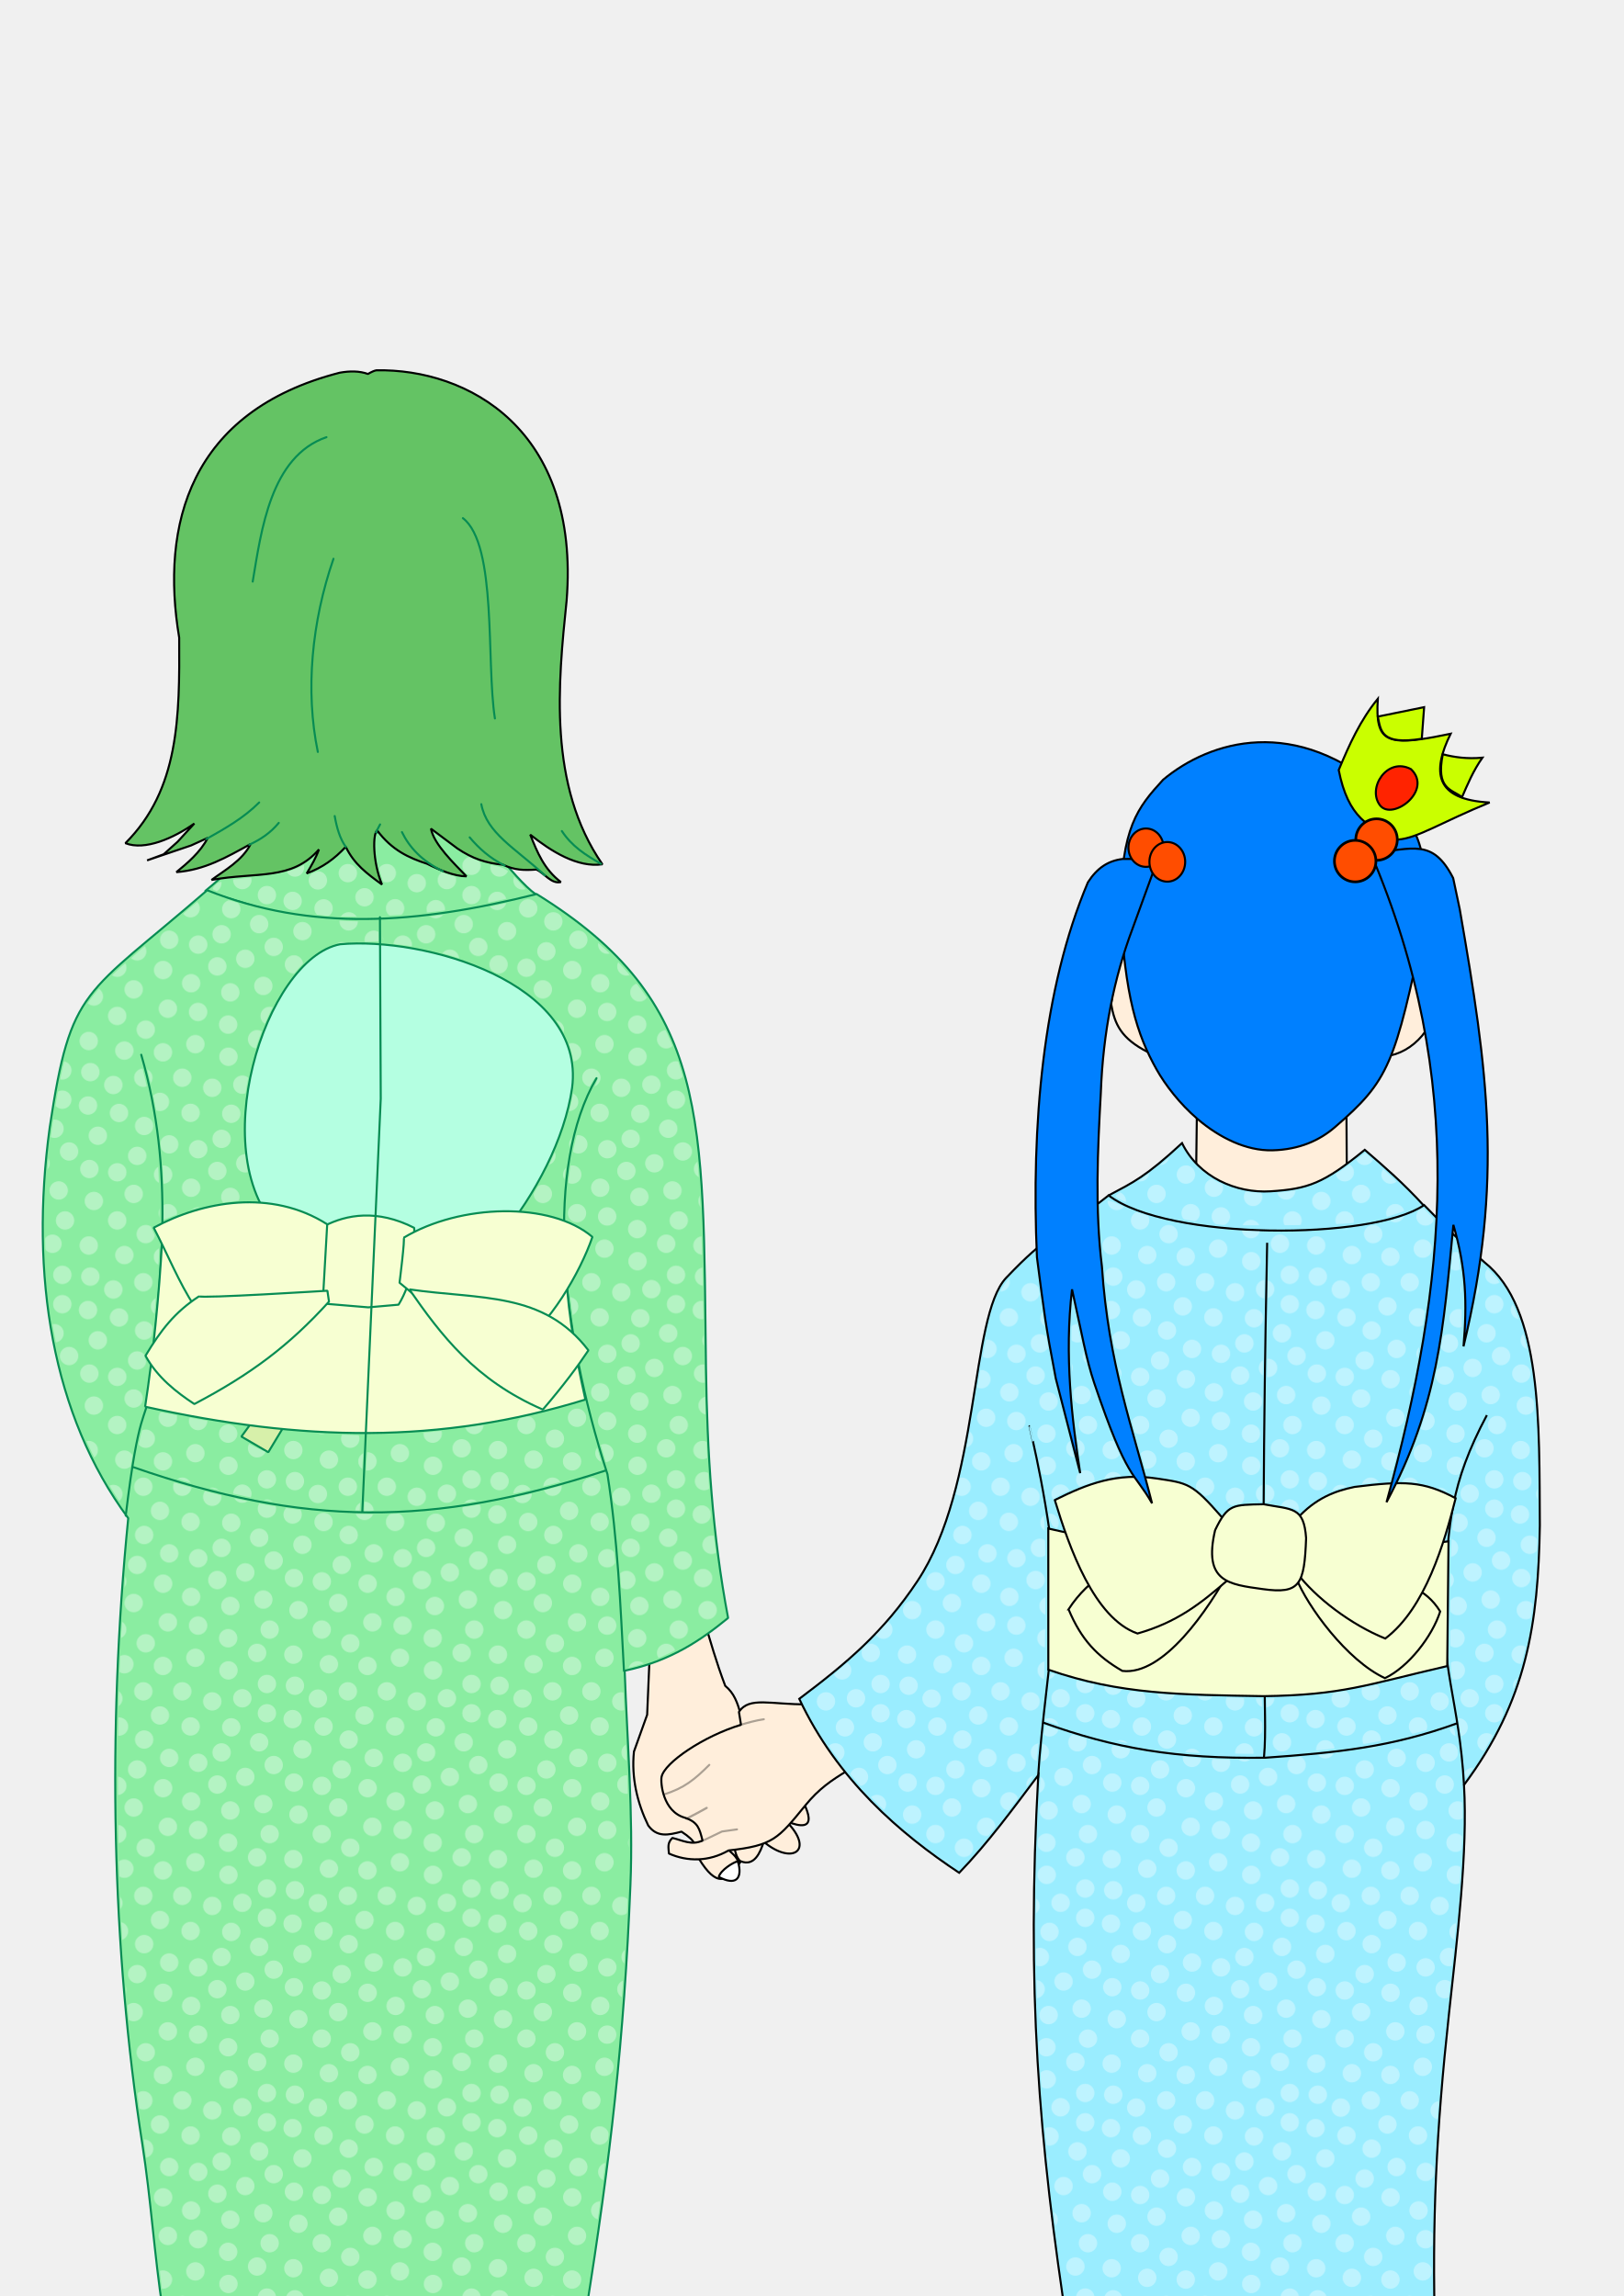
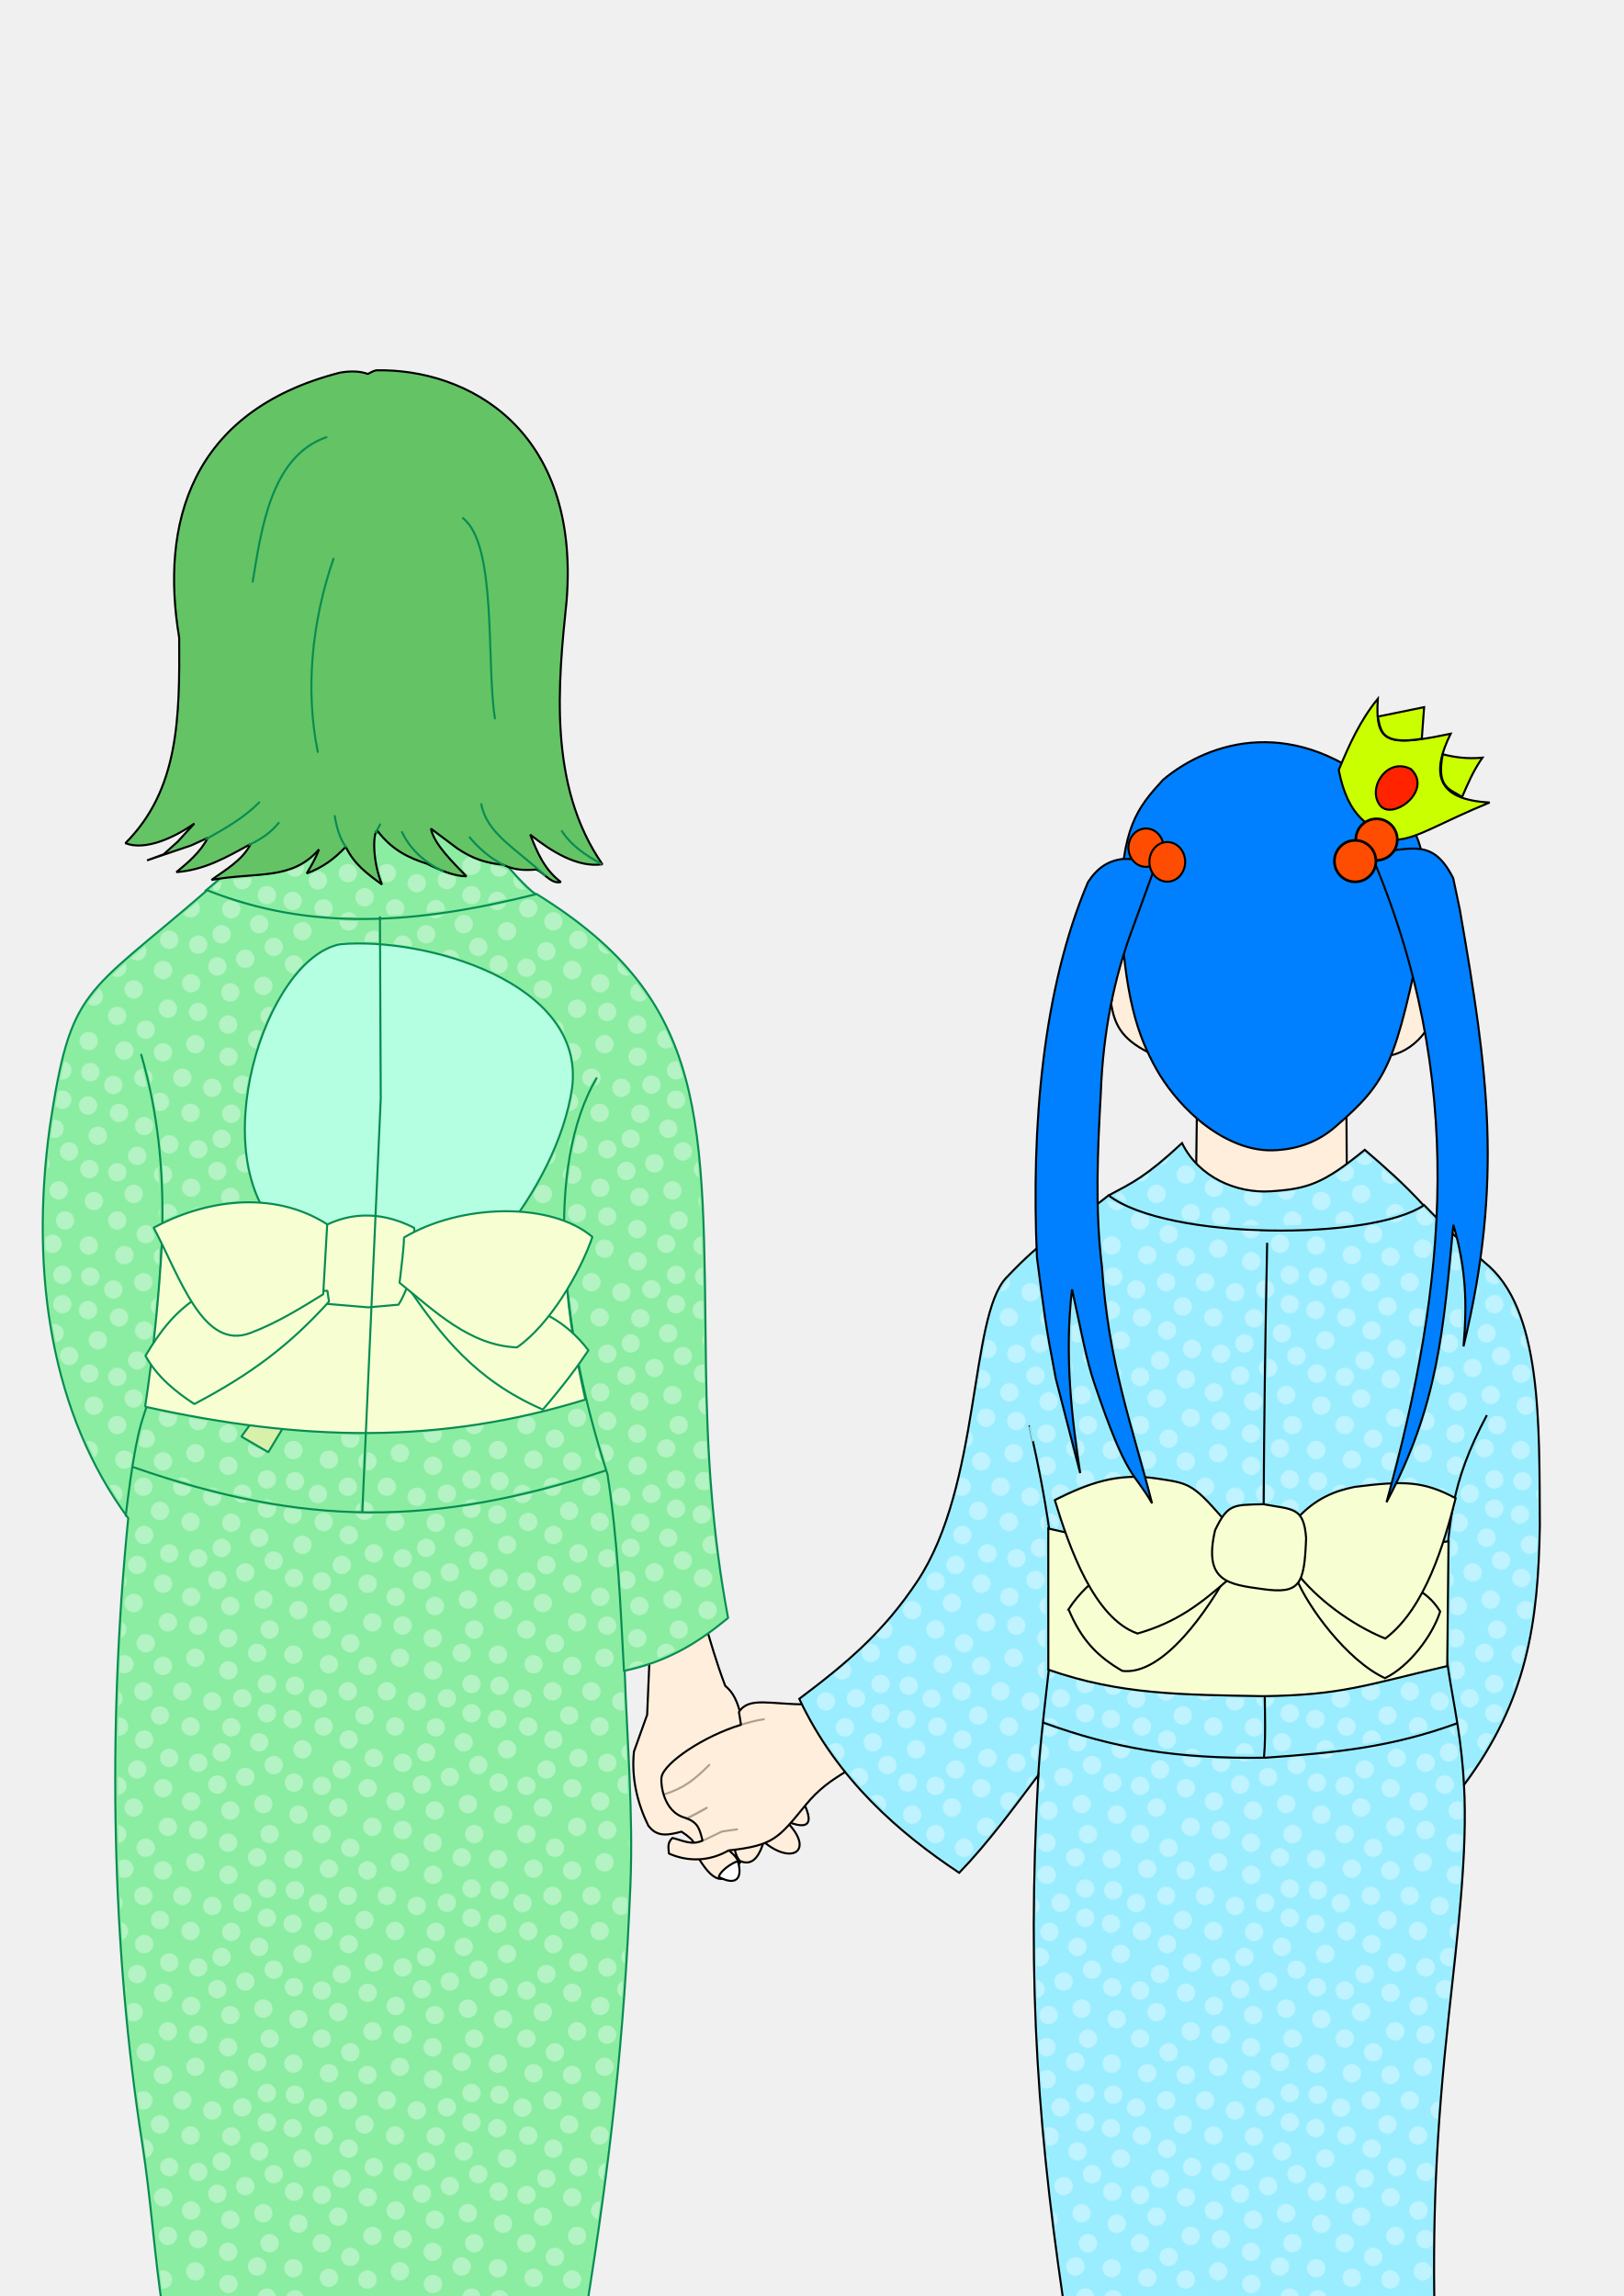
<svg xmlns="http://www.w3.org/2000/svg" xml:space="preserve" width="210mm" height="297mm" viewBox="0 0 210 297">
  <defs>
    <pattern id="a" width="10" height="10" patternTransform="scale(10)" patternUnits="userSpaceOnUse">
      <circle cx="2.567" cy=".81" r=".45" style="fill:#fff;stroke:none" />
      <circle cx="3.048" cy="2.33" r=".45" style="fill:#fff;stroke:none" />
      <circle cx="4.418" cy="2.415" r=".45" style="fill:#fff;stroke:none" />
      <circle cx="1.844" cy="3.029" r=".45" style="fill:#fff;stroke:none" />
      <circle cx="6.08" cy="1.363" r=".45" style="fill:#fff;stroke:none" />
      <circle cx="5.819" cy="4.413" r=".45" style="fill:#fff;stroke:none" />
      <circle cx="4.305" cy="4.048" r=".45" style="fill:#fff;stroke:none" />
      <circle cx="5.541" cy="3.045" r=".45" style="fill:#fff;stroke:none" />
      <circle cx="4.785" cy="5.527" r=".45" style="fill:#fff;stroke:none" />
      <circle cx="2.667" cy="5.184" r=".45" style="fill:#fff;stroke:none" />
      <circle cx="7.965" cy="1.448" r=".45" style="fill:#fff;stroke:none" />
      <circle cx="7.047" cy="5.049" r=".45" style="fill:#fff;stroke:none" />
      <circle cx="4.34" cy=".895" r=".45" style="fill:#fff;stroke:none" />
      <circle cx="7.125" cy=".34" r=".45" style="fill:#fff;stroke:none" />
      <circle cx="7.125" cy="10.34" r=".45" style="fill:#fff;stroke:none" />
      <circle cx="9.55" cy="1.049" r=".45" style="fill:#fff;stroke:none" />
      <circle cx="7.006" cy="2.689" r=".45" style="fill:#fff;stroke:none" />
      <circle cx="8.909" cy="2.689" r=".45" style="fill:#fff;stroke:none" />
      <circle cx="9.315" cy="4.407" r=".45" style="fill:#fff;stroke:none" />
      <circle cx="7.82" cy="3.87" r=".45" style="fill:#fff;stroke:none" />
      <circle cx="8.27" cy="5.948" r=".45" style="fill:#fff;stroke:none" />
      <circle cx="7.973" cy="7.428" r=".45" style="fill:#fff;stroke:none" />
      <circle cx="9.342" cy="8.072" r=".45" style="fill:#fff;stroke:none" />
      <circle cx="8.206" cy="9.315" r=".45" style="fill:#fff;stroke:none" />
      <circle cx="9.682" cy="9.475" r=".45" style="fill:#fff;stroke:none" />
      <circle cx="-.318" cy="9.475" r=".45" style="fill:#fff;stroke:none" />
      <circle cx="9.688" cy="6.186" r=".45" style="fill:#fff;stroke:none" />
      <circle cx="-.312" cy="6.186" r=".45" style="fill:#fff;stroke:none" />
      <circle cx="3.379" cy="6.296" r=".45" style="fill:#fff;stroke:none" />
      <circle cx="2.871" cy="8.204" r=".45" style="fill:#fff;stroke:none" />
      <circle cx="4.59" cy="8.719" r=".45" style="fill:#fff;stroke:none" />
      <circle cx="3.181" cy="9.671" r=".45" style="fill:#fff;stroke:none" />
      <circle cx="3.181" cy="-.329" r=".45" style="fill:#fff;stroke:none" />
      <circle cx="5.734" cy="7.315" r=".45" style="fill:#fff;stroke:none" />
      <circle cx="6.707" cy="6.513" r=".45" style="fill:#fff;stroke:none" />
      <circle cx="5.73" cy="9.67" r=".45" style="fill:#fff;stroke:none" />
      <circle cx="5.73" cy="-.33" r=".45" style="fill:#fff;stroke:none" />
      <circle cx="6.535" cy="8.373" r=".45" style="fill:#fff;stroke:none" />
      <circle cx="4.37" cy="7.154" r=".45" style="fill:#fff;stroke:none" />
      <circle cx=".622" cy="7.25" r=".45" style="fill:#fff;stroke:none" />
      <circle cx=".831" cy="5.679" r=".45" style="fill:#fff;stroke:none" />
      <circle cx="1.257" cy="8.519" r=".45" style="fill:#fff;stroke:none" />
      <circle cx="1.989" cy="6.877" r=".45" style="fill:#fff;stroke:none" />
      <circle cx=".374" cy="3.181" r=".45" style="fill:#fff;stroke:none" />
      <circle cx="10.374" cy="3.181" r=".45" style="fill:#fff;stroke:none" />
      <circle cx="1.166" cy="1.664" r=".45" style="fill:#fff;stroke:none" />
      <circle cx="1.151" cy=".093" r=".45" style="fill:#fff;stroke:none" />
      <circle cx="1.151" cy="10.093" r=".45" style="fill:#fff;stroke:none" />
      <circle cx="1.302" cy="4.451" r=".45" style="fill:#fff;stroke:none" />
      <circle cx="3.047" cy="3.763" r=".45" style="fill:#fff;stroke:none" />
    </pattern>
  </defs>
  <g style="opacity:1">
    <g style="opacity:1;display:inline">
      <path d="m84.052 213.49-.354 8.324-1.708 4.765c-.341 3.376.415 6.603 1.843 9.55 1.148 1.591 2.63 1.243 4.308.805 2 1.314 1.81 1.776 2.294 3.57 2.173 3.487 3.569 3.213 5.353.253 1.773.743 2.56-1.15 2.982-2.517 3.702 3.093 6.679 1.13 2.892-2.667 8.742 3.605-4.794-12.27-5.867-13.863-.446-1.494-.827-2.667-1.998-3.637-1.191-3.16-1.846-5.55-2.822-8.78z" style="opacity:1;fill:#ffeedb;fill-opacity:1;stroke:#000;stroke-width:.265;stroke-linecap:round;stroke-linejoin:bevel;stroke-miterlimit:555;stroke-dasharray:none;stroke-opacity:1" />
      <path d="M92.961 242.783c2.165 1.18 3.146.294 2.474-2.028-.65.168-2.218 1.147-2.474 2.028z" style="opacity:1;fill:#fff;fill-opacity:1;stroke:#000;stroke-width:.265;stroke-linecap:round;stroke-linejoin:bevel;stroke-miterlimit:555;stroke-dasharray:none;stroke-opacity:1" />
      <path d="M95.785 240.813c-.606-.601-.693-1.328-.832-2.043l-1.053.255c.645.618 1.544 1.161 1.626 2.114z" style="opacity:1;fill:#fff;fill-opacity:.298;stroke:#000;stroke-width:.265;stroke-linecap:round;stroke-linejoin:bevel;stroke-miterlimit:555;stroke-dasharray:none;stroke-opacity:1" />
    </g>
    <g>
      <path d="M32.678 109.428c-1.317 1.444-3.014 3.285-6.158 5.844 16.74 5.177 27.227 8.523 43.014.502-1.562-.483-8.862-9.562-8.057-9.463z" style="opacity:1;fill:#8aeda1;fill-opacity:1;stroke:#078c53;stroke-width:.265;stroke-linecap:round;stroke-linejoin:bevel;stroke-miterlimit:555" />
      <path d="M26.794 115.157C10.81 129.006 9.19 127.499 6.43 145.834c-2.613 19.192.338 37.26 10.154 50.555-2.755 27.589-2.105 55.8 1.818 80.925 1.116 7.147 1.559 14.38 2.649 21.53l54.726.268c3.158-19.688 4.944-35.392 5.758-55.268.38-9.26-.419-18.464-.742-27.725 5.99-1.27 9.907-3.993 13.375-6.826-2.034-10.721-2.717-21.548-2.86-32.422-.425-32.132.655-47.288-21.905-61.22-15.465 3.892-29.148 4.876-42.608-.494z" style="opacity:1;fill:#8aeda1;fill-opacity:1;stroke:#078c53;stroke-width:.265;stroke-linecap:round;stroke-linejoin:bevel;stroke-miterlimit:555" />
      <path d="M18.268 136.438c4.393 15.223 2.57 28.7.958 43.945-.369 3.49-1.257 1.446-2.965 15.676" style="opacity:1;fill:none;fill-opacity:1;stroke:#078c53;stroke-width:.265;stroke-linecap:round;stroke-linejoin:bevel;stroke-miterlimit:555" />
      <path d="M77.147 139.472c-6.65 11.367-4.819 31.953 1.419 51.228 1.326 8.433 1.68 16.935 2.134 25.445" style="opacity:1;fill:none;fill-opacity:1;stroke:#078c53;stroke-width:.265;stroke-linecap:round;stroke-linejoin:bevel;stroke-miterlimit:555" />
      <g style="opacity:1">
        <path d="M43.997 122.144c-9.743 1.864-17.845 27.617-7.534 37.313l28.153.703c4.648-5.628 8.43-12.856 9.376-19.446 1.753-13.69-19.162-19.547-29.995-18.57z" style="opacity:1;fill:#b4ffe1;fill-opacity:1;stroke:#078c53;stroke-width:.265;stroke-linecap:round;stroke-linejoin:bevel;stroke-miterlimit:555" />
        <path d="m32.845 183.607-1.623 2.221 3.478 2.026 2.496-4.137z" style="opacity:1;fill:#d7f0aa;fill-opacity:1;stroke:#078c53;stroke-width:.265;stroke-linecap:round;stroke-linejoin:bevel;stroke-miterlimit:555" />
      </g>
      <path d="M18.768 181.964c20.316 4.492 38.132 4.893 56.94-.924-1.54-6.984-2.439-12.338-2.662-19.407l-52.077-1.24c-.37 7.163-1.208 15.118-2.2 21.57z" style="opacity:1;fill:#f7ffd2;fill-opacity:1;stroke:#078c53;stroke-width:.265;stroke-linecap:round;stroke-linejoin:bevel;stroke-miterlimit:555" />
      <g style="opacity:1">
        <path d="M41.947 158.585c-.526 3.265-1.163 6.984.285 10.074l5.401.453 3.914-.345c1.838-3.014 2.165-6.483 2.023-9.94-4.805-2.445-8.754-1.711-11.623-.242z" style="opacity:1;fill:#f7ffd2;fill-opacity:1;stroke:#078c53;stroke-width:.265;stroke-linecap:round;stroke-linejoin:bevel;stroke-miterlimit:555" />
+         <path d="M25.758 167.675c-3.138 2.037-4.964 4.393-6.94 7.7 1.538 2.814 4.027 4.737 6.318 6.243 7.334-3.858 12.267-7.57 17.414-13.244l-.207-1.413s-16.545 1.037-16.585.714z" style="opacity:1;fill:#f7ffd2;fill-opacity:1;stroke:#078c53;stroke-width:.265;stroke-linecap:round;stroke-linejoin:bevel;stroke-miterlimit:555" />
        <path d="M42.318 158.37c-7.22-4.612-16.105-2.998-22.44.438 3.47 6.564 6.406 15.89 12.458 13.635 3.528-1.314 6.72-3.332 9.466-5.022z" style="opacity:1;fill:#f7ffd2;fill-opacity:1;stroke:#078c53;stroke-width:.265;stroke-linecap:round;stroke-linejoin:bevel;stroke-miterlimit:555" />
-         <path d="M25.758 167.675c-3.138 2.037-4.964 4.393-6.94 7.7 1.538 2.814 4.027 4.737 6.318 6.243 7.334-3.858 12.267-7.57 17.414-13.244l-.207-1.413s-16.545 1.037-16.585.714z" style="opacity:1;fill:#f7ffd2;fill-opacity:1;stroke:#078c53;stroke-width:.265;stroke-linecap:round;stroke-linejoin:bevel;stroke-miterlimit:555" />
+         <path d="M52.94 166.788c4.105 5.904 8.48 11.734 17.27 15.548 2.652-3.095 4.546-5.64 5.892-7.664-5.829-7.634-13.934-6.544-23.163-7.884z" style="opacity:1;fill:#f7ffd2;fill-opacity:1;stroke:#078c53;stroke-width:.265;stroke-linecap:round;stroke-linejoin:bevel;stroke-miterlimit:555" />
        <path d="M52.207 160.108c7.332-4.406 19.014-4.699 24.413-.104-1.63 4.718-5.564 11.382-9.754 14.287-6.109-.228-10.685-4.724-15.193-8.362 0 0 .732-5.751.534-5.821z" style="opacity:1;fill:#f7ffd2;fill-opacity:1;stroke:#078c53;stroke-width:.265;stroke-linecap:round;stroke-linejoin:bevel;stroke-miterlimit:555" />
-         <path d="M52.94 166.788c4.105 5.904 8.48 11.734 17.27 15.548 2.652-3.095 4.546-5.64 5.892-7.664-5.829-7.634-13.934-6.544-23.163-7.884z" style="opacity:1;fill:#f7ffd2;fill-opacity:1;stroke:#078c53;stroke-width:.265;stroke-linecap:round;stroke-linejoin:bevel;stroke-miterlimit:555" />
      </g>
      <path d="m49.14 118.645.103 23.48-2.382 53.399" style="opacity:1;fill:none;fill-opacity:1;stroke:#078c53;stroke-width:.265;stroke-linecap:round;stroke-linejoin:bevel;stroke-miterlimit:555;stroke-dasharray:none" />
      <path d="M78.338 190.218c-22.38 7.344-39.07 7.244-61.074-.427" style="opacity:1;fill:none;fill-opacity:1;stroke:#078c53;stroke-width:.263;stroke-linecap:round;stroke-linejoin:bevel;stroke-miterlimit:555;stroke-dasharray:none" />
+       <g style="opacity:1">
+         <path d="m128.888 1128.75-48.612-.269-.641-5.24c-.353-2.883-2-17.166-3.659-31.741-1.66-14.575-4.555-37.3-6.434-50.5-8.76-61.516-11.838-105.784-11.858-170.5-.012-43.053.912-67.657 3.927-104.5.855-10.45 1.57-20.575 1.587-22.5.017-1.925.493-8.362 1.056-14.303.804-8.469 1.322-10.69 2.399-10.277.755.29 7.105 2.319 14.11 4.509 70.579 22.062 126.483 22.457 199.094 1.405 8.447-2.449 15.51-4.3 15.696-4.114 1.432 1.431 4.96 36.132 6.993 68.78 4.223 67.814 5.537 107.992 4.413 134.847-2.624 62.631-8.231 119.047-18.578 186.903l-2.782 18.25-54.05-.24c-29.727-.132-75.924-.362-102.66-.51z" style="opacity:.358;fill:url(#a);fill-opacity:1;stroke:none;stroke-width:3.78;stroke-linecap:round" transform="scale(.26458)" />
+         <path d="M305.995 814.75c-.003-.412-.668-11.55-1.48-24.75-2.657-43.242-5.22-65.257-9.006-77.353-3.137-10.025-8.068-28.775-9.982-37.953-1.52-7.288-1.517-7.315.951-10.947 2.731-4.02 2.906-3.464-3.249-10.354-1.842-2.062-2.59-4.673-3.581-12.5L278.396 631l4.713-9.09c2.593-4.998 5.294-11.022 6.002-13.385 1.257-4.198 1.22-4.349-1.587-6.587-1.58-1.26-4.659-3.097-6.84-4.08l-3.967-1.79.596-11.034c1.03-19.084 5.833-38.957 12.709-52.577 2.138-4.236 2.612-5.957 1.64-5.957-1.532 0-6.454 10.213-9.572 19.863-3.872 11.985-7.09 31.713-7.09 43.468 0 5.205-.202 5.802-1.75 5.177-.963-.389-5.194-1.4-9.404-2.246l-7.654-1.54 3.89-6.357c10.198-16.66 17.997-36.527 20.156-51.345 4.072-27.936-14.5-50.463-52.738-63.969-10.38-3.666-22.385-6.589-31-7.547-9.813-1.092-9.64-.965-9.3-6.837l.3-5.167 10-.71c14.1-1.002 29.39-3.34 48.31-7.389l16.31-3.49 3.69 2.22c9.582 5.767 26.63 19.584 35.268 28.582 19.198 20.002 30.042 41.309 35.774 70.287 4.778 24.156 5.903 41.6 7.127 110.5 1.173 66.006 2.237 82.912 7.565 120.166 1.35 9.442 2.718 17.853 3.04 18.692.41 1.068-1.776 3.276-7.286 7.361-9.694 7.188-21.377 13.348-31.717 16.723-8.424 2.75-9.578 2.968-9.586 1.808z" style="opacity:.358;fill:url(#a);fill-opacity:1;stroke:none;stroke-width:3.78;stroke-linecap:round" transform="scale(.26458)" />
+         <path d="M178.54 726.405c.296-6.823.782-15.217 1.079-18.655l.54-6.25h6.22c21.597 0 55.77-4.745 81.621-11.333 9.625-2.453 17.612-4.357 17.75-4.23.137.126 2.048 6.789 4.246 14.805 2.198 8.017 4.235 15.195 4.525 15.953.62 1.616-8.682 4.83-29.521 10.199-26.292 6.775-48.004 10.145-72.537 11.26L178 738.81zM157.5 737.388c-23.738-2.22-50.942-7.944-76.066-16.004l-15.632-5.014.66-3.685c1.33-7.43 4.622-20.724 5.466-22.08.73-1.17 3.001-.973 14.22 1.238 12.106 2.386 31.193 5.643 33.125 5.653.425.002.027 1.143-.885 2.535-.913 1.392-1.485 2.696-1.273 2.898 2.052 1.951 13.315 7.62 14.35 7.223.739-.284 2.624-2.823 4.189-5.643 2.529-4.556 3.144-5.07 5.52-4.608 1.47.285 10.355.83 19.744 1.211l17.072.693-.53 10.098c-.291 5.553-.78 13.81-1.085 18.347l-.555 8.25-4.66-.135c-2.563-.074-8.71-.514-13.66-.977ZM161.5 447.875c-9.628-.768-26.313-3.424-34.122-5.432-11.236-2.888-23.378-6.976-23.378-7.87 0-.42.82-1.506 1.823-2.413 1.321-1.195 5.822-2.052 16.327-3.108 14.916-1.5 22.3-3.336 27.1-6.738 3-2.128 3.527-1.425 1.218 1.627-4.79 6.333 4.444 3.652 13.51-3.922l4.337-3.624 4.455 5.093c5.091 5.819 13.077 12.225 14.299 11.47.453-.28.137-2.41-.702-4.734-.84-2.323-1.787-7.812-2.105-12.198l-.579-7.975 4.909 4.364c4.623 4.111 8.38 6.143 22.982 12.425 6.874 2.959 16.1 5.32 17.054 4.365.35-.35-1.702-3.194-4.56-6.32-6.61-7.233-10.482-12.305-9.864-12.922.265-.266 2.468 1.033 4.895 2.887 6.523 4.98 14.302 8.63 21.695 10.176 6.023 1.26 7.021 1.861 12.303 7.412 3.161 3.322 5.445 6.224 5.075 6.45-1.084.661-28.038 6.342-35.672 7.518-18.862 2.907-47.58 4.54-61 3.469z" style="opacity:.358;fill:url(#a);fill-opacity:1;stroke:none;stroke-width:3.78;stroke-linecap:round" transform="scale(.26458)" />
+         <path d="M55.335 729.266c-30.83-49.434-40.672-116.83-27.874-190.881 5.696-32.962 10.97-45.33 25.532-59.89 3.579-3.578 15.282-13.882 26.007-22.897 10.725-9.015 20.18-16.973 21.012-17.684 1.256-1.074 3.287-.704 12 2.188 18.72 6.214 44.948 10.358 65.738 10.388l7.25.01v9.784l-11.25.361c-10.233.329-11.69.62-16.125 3.223-7.428 4.362-12.137 9.093-18.466 18.556-9.555 14.285-16.447 33.259-19.242 52.971-2.211 15.602-.132 38.44 4.476 49.151.56 1.303-1.033 1.736-10.114 2.747-10.831 1.207-19.29 3.245-29.029 6.994l-5.25 2.02v-12.16c0-12.73-1.833-31.238-4.52-45.647-2.231-11.962-5.536-24-6.59-24-1.167 0-1.308-.894 2.069 13.173 4.378 18.245 6.093 31.257 6.748 51.212.582 17.709.565 17.9-1.665 19.583l-2.252 1.7 2.196 4.305c2.15 4.213 2.171 4.642 1.025 19.916-1.852 24.655-2.764 31.026-4.978 34.78-1.807 3.061-1.878 3.734-.65 6.135 1.188 2.322 1.135 4.36-.383 14.696-.969 6.6-2.476 14.397-3.35 17.327-.873 2.93-2.743 12.83-4.154 22s-2.665 17.018-2.786 17.439c-.121.42-2.54-2.954-5.375-7.5z" style="opacity:.358;fill:url(#a);fill-opacity:1;stroke:none;stroke-width:3.78;stroke-linecap:round" transform="scale(.26458)" />
+       </g>
    </g>
    <g>
      <path d="M47.587 48.373c-1.098-.395-2.337-.4-3.663-.16C24.497 53.22 20.732 67.91 23.175 82.489c.065 10.297-.001 19.618-6.955 26.582 2.515 1.005 6.27-.67 8.918-2.546l-2.174 2.365-1.795 1.613-2.149.794 5.695-1.933 2.158-.983c-.935 1.842-2.683 3.312-4.065 4.435 3.68-.284 6.466-1.91 9.613-3.642-1.071 2.149-3.425 3.432-5.065 4.652 5.83-1.075 10.348.127 13.893-3.944-.355 1.018-.952 2.057-1.58 3.098 2.086-.78 3.574-1.87 5.049-3.443 1.091 2.26 2.73 3.453 4.685 4.884-1.238-3.02-1.19-6.63-.62-6.998 1.888 2.53 4.081 3.553 6.457 4.313 1.567.8 3.533 1.616 5.086 1.623-1.593-1.662-4.217-4.152-4.589-6.166l3.426 2.566c1.923 1.3 3.671 1.889 5.9 2.1 1.483.709 2.73.737 4.303.622 1.073.488 1.942 1.911 3.17 1.617-2.163-1.653-3.05-3.848-3.959-6.134 2.721 2.169 6.11 4.3 9.336 3.837-7.047-10.185-5.741-23.37-4.63-34.111 1.77-22.226-12.851-30.012-24.602-29.791-.267.038-.649.217-1.094.474z" style="opacity:1;fill:#64c364;fill-opacity:1;stroke:#000;stroke-width:.265;stroke-linecap:round;stroke-linejoin:bevel;stroke-miterlimit:555;stroke-dasharray:none;stroke-opacity:1" />
      <g>
        <path d="M33.52 103.803c-2.013 2.022-4.397 3.354-6.85 4.74" style="opacity:1;fill:none;fill-opacity:1;stroke:#078c53;stroke-width:.265;stroke-linecap:round;stroke-linejoin:bevel;stroke-miterlimit:555;stroke-dasharray:none;stroke-opacity:1" />
        <path d="M36.052 106.444c-1.094 1.321-2.306 2.115-3.81 2.828" style="opacity:1;fill:none;fill-opacity:1;stroke:#078c53;stroke-width:.265;stroke-linecap:round;stroke-linejoin:bevel;stroke-miterlimit:555;stroke-dasharray:none;stroke-opacity:1" />
        <path d="M43.288 105.56c.267 1.505.663 2.907 1.443 4.003" style="opacity:1;fill:none;fill-opacity:1;stroke:#078c53;stroke-width:.265;stroke-linecap:round;stroke-linejoin:bevel;stroke-miterlimit:555;stroke-dasharray:none;stroke-opacity:1" />
        <path d="m49.158 106.642-.539 1.02" style="opacity:1;fill:none;fill-opacity:1;stroke:#078c53;stroke-width:.265;stroke-linecap:round;stroke-linejoin:bevel;stroke-miterlimit:555;stroke-dasharray:none;stroke-opacity:1" />
        <path d="M51.986 107.636c.937 1.938 2.587 3.769 5.286 5.046" style="opacity:1;fill:none;fill-opacity:1;stroke:#078c53;stroke-width:.265;stroke-linecap:round;stroke-linejoin:bevel;stroke-miterlimit:555;stroke-dasharray:none;stroke-opacity:1" />
        <path d="M60.747 108.32c1.165 1.384 2.586 2.688 4.527 3.646" style="opacity:1;fill:none;fill-opacity:1;stroke:#078c53;stroke-width:.265;stroke-linecap:round;stroke-linejoin:bevel;stroke-miterlimit:555;stroke-dasharray:none;stroke-opacity:1" />
        <path d="M62.248 104.025c.719 3.764 4.294 5.609 8.223 9.21" style="opacity:1;fill:none;fill-opacity:1;stroke:#078c53;stroke-width:.265;stroke-linecap:round;stroke-linejoin:bevel;stroke-miterlimit:555;stroke-dasharray:none;stroke-opacity:1" />
        <path d="M72.666 107.5c1.317 1.991 3.029 3.073 5.073 4.248" style="opacity:1;fill:none;fill-opacity:1;stroke:#078c53;stroke-width:.265;stroke-linecap:round;stroke-linejoin:bevel;stroke-miterlimit:555;stroke-dasharray:none;stroke-opacity:1" />
        <path d="M42.223 56.55c-7.218 2.483-8.428 12.027-9.54 18.683" style="opacity:1;fill:none;stroke:#078c53;stroke-width:.265;stroke-linecap:round;stroke-linejoin:bevel;stroke-miterlimit:555" />
        <path d="M43.13 72.28c-2.815 8.145-3.67 17.047-2.024 24.987" style="opacity:1;fill:none;stroke:#078c53;stroke-width:.265;stroke-linecap:round;stroke-linejoin:bevel;stroke-miterlimit:555" />
        <path d="M59.869 67.024c4.456 3.451 2.993 18.63 4.14 25.911" style="opacity:1;fill:none;stroke:#078c53;stroke-width:.265;stroke-linecap:round;stroke-linejoin:bevel;stroke-miterlimit:555" />
      </g>
    </g>
  </g>
  <g>
    <path d="m154.814 142.553-.12 9.722c2.05 2 4.959 2.404 9.742 2.402 3.303-.15 6.83.359 9.754-2.563l-.058-9.946z" style="opacity:1;fill:#ffeedb;fill-opacity:1;stroke:#000;stroke-width:.265;stroke-dasharray:none;stroke-opacity:1" />
    <g style="opacity:1">
      <path d="M104.41 220.463c-4.671.054-7.539-1.052-8.84.988l.267 1.66c-4.834 1.464-9.907 4.902-10.273 6.739-.143.717.133 4.479 3.029 5.287 1.71.59 1.858 1.39 2.271 2.945-1.39.677-2.614-.033-3.9-.336-.667.666-.51 1.141-.451 2.019 2.378 1.057 5.169 1.075 7.715-.4 5.776-.635 6.416-1.53 9.93-5.83 1.757-2.152 3.366-3.241 5.455-4.499z" style="opacity:1;fill:#ffeedb;fill-opacity:1;stroke:#000;stroke-width:.265;stroke-linecap:round;stroke-linejoin:bevel;stroke-miterlimit:555;stroke-dasharray:none;stroke-opacity:1" />
      <path d="m90.733 238.185 2.643-1.27 1.944-.274" style="opacity:.33;fill:#ffeedb;fill-opacity:1;stroke:#000;stroke-width:.265;stroke-linecap:round;stroke-linejoin:bevel;stroke-miterlimit:555;stroke-dasharray:none;stroke-opacity:1" />
      <path d="M88.777 235.256a58.242 58.242 0 0 0 2.622-1.393" style="opacity:.33;fill:#ffeedb;fill-opacity:1;stroke:#000;stroke-width:.286;stroke-linecap:round;stroke-linejoin:bevel;stroke-miterlimit:555;stroke-dasharray:none;stroke-opacity:1" />
      <path d="M85.883 232.11c2.588-.783 4.01-1.969 5.854-3.814" style="opacity:.33;fill:#ffeedb;fill-opacity:1;stroke:#000;stroke-width:.265;stroke-linecap:round;stroke-linejoin:bevel;stroke-miterlimit:555;stroke-dasharray:none;stroke-opacity:1" />
      <path d="M95.61 223.175c.998-.313 2.21-.647 3.178-.78" style="opacity:.33;fill:#ffeedb;fill-opacity:1;stroke:#000;stroke-width:.265;stroke-linecap:round;stroke-linejoin:bevel;stroke-miterlimit:555;stroke-dasharray:none;stroke-opacity:1" />
    </g>
    <g>
      <path d="M152.877 147.868c-4.722 4.373-6.315 5.073-9.467 6.754l.552 2.332 21.213 4.036 18.184-2.324.757-2.75c-2.653-2.908-5.085-5.003-7.606-7.18-5.352 4.378-7.36 5.058-12.194 5.367-4.412.282-9.294-1.833-11.439-6.235z" style="opacity:1;fill:#9aedff;fill-opacity:1;stroke:#000;stroke-width:.265;stroke-dasharray:none;stroke-opacity:1" />
      <path d="M143.38 154.632c-7.309 5.758-7.637 4.77-13.258 10.67-4.754 5.088-3.266 26.865-11.468 39.22-4.387 6.608-9.12 10.596-15.282 15.23 4.919 10.487 13.06 17.446 20.684 22.506 3.774-3.918 6.965-8.294 10.23-12.629-1.525 27.458-.027 47.03 3.92 72.489l47.4.009c-.418-14.872.156-26.544 1.787-41.552 1.085-9.982 2.455-21.059 1.95-29.68 8.153-10.946 9.6-20.9 9.811-33.564-.085-13.118.34-28.105-7.162-34.048-5.123-4.667-2.965-2.444-7.806-7.4-6.674 4.585-33.154 4.598-40.805-1.251z" style="opacity:1;fill:#9aedff;fill-opacity:1;stroke:#000;stroke-width:.265;stroke-dasharray:none;stroke-opacity:1" />
      <path d="M133.152 184.489c-.038-.025 2.806 11.193 3.408 21.576-.535 8.387-1.858 16.537-2.312 23.952" style="opacity:1;fill:none;fill-opacity:1;stroke:#000;stroke-width:.265;stroke-dasharray:none;stroke-opacity:1" />
      <path d="M192.304 183.06c-4.818 9.037-4.89 14.135-5.462 22.591-.662 9.761 1.91 14.436 2.502 25.239" style="opacity:1;fill:none;fill-opacity:1;stroke:#000;stroke-width:.265;stroke-dasharray:none;stroke-opacity:1" />
      <path d="M163.886 160.758c-.212 10.003-.75 40.859-.292 57.173-.1 1.84.188 6.107-.12 9.433" style="opacity:1;fill:none;fill-opacity:1;stroke:#000;stroke-width:.265;stroke-dasharray:none;stroke-opacity:1" />
      <path d="M188.435 222.924c-8.46 3.084-15.508 3.786-24.773 4.446-11.55.16-19.472-1.19-28.746-4.545" style="opacity:1;fill:none;fill-opacity:1;stroke:#000;stroke-width:.265;stroke-dasharray:none;stroke-opacity:1" />
      <path d="M135.579 197.723c9.128 2.117 18.382 3.133 27.68 3.29 8.31-.055 16.55-.612 24.084-1.635l-.166 16.138c-10.565 2.444-13.57 3.75-23.74 3.892-10.58-.185-18.549-.18-27.854-3.426z" style="opacity:1;fill:#f7ffd2;fill-opacity:1;stroke:#000;stroke-width:.265;stroke-dasharray:none;stroke-opacity:1" />
      <g>
        <path d="M138.2 208.173c1.648 3.942 3.71 6.09 6.958 7.969 5.3.635 11.135-7.9 14.02-13.287-4.548-3.895-15.696-2.837-20.979 5.318z" style="opacity:1;fill:#f7ffd2;fill-opacity:1;stroke:#000;stroke-width:.265;stroke-dasharray:none;stroke-opacity:1" />
        <path d="M158.018 196.247c-3.841-4.417-4.38-4.384-8.369-4.99-5.17-.788-8.922.637-13.228 2.782 1.875 6.173 5.102 15.312 10.696 17.265 5.06-1.434 8.16-3.855 11.653-6.9z" style="opacity:1;fill:#f7ffd2;fill-opacity:1;stroke:#000;stroke-width:.265;stroke-dasharray:none;stroke-opacity:1" />
        <path d="M186.265 208.451c-1.03 3.232-4.094 7.172-7.14 8.628-4.923-2.275-10.041-9.302-11.476-12.934 6.961.857 14.84-1.797 18.616 4.306z" style="opacity:1;fill:#f7ffd2;fill-opacity:1;stroke:#000;stroke-width:.265;stroke-dasharray:none;stroke-opacity:1" />
        <path d="M167.698 196.502c2.461-2.73 4.983-3.638 7.488-4.161 6.408-.805 8.876-.784 13.08 1.465-1.466 5.743-3.89 14.207-9.102 18.147-4.4-1.772-9.043-5.279-11.499-8.573z" style="opacity:1;fill:#f7ffd2;fill-opacity:1;stroke:#000;stroke-width:.265;stroke-dasharray:none;stroke-opacity:1" />
        <path d="M157.155 197.93c-1.557 6.69 1.725 7.016 6.184 7.631 4.782.66 5.362-.543 5.586-6.59-.29-4.113-1.773-3.676-5.491-4.39-4 .08-4.644-.029-6.279 3.35z" style="opacity:1;fill:#f7ffd2;fill-opacity:1;stroke:#000;stroke-width:.265;stroke-dasharray:none;stroke-opacity:1" />
      </g>
      <g>
        <path d="M715.66 861.25c-.35-4.537-2.03-16.575-3.736-26.75-3.06-18.262-3.097-18.923-2.955-51.442.137-31.525.386-35.138 3.58-52.058 1.09-5.777 6.395-20.413 10.868-29.985 5.38-11.514 3.79-12.336-1.82-.942-4.182 8.494-10.57 25.797-10.587 28.677-.012 2.17.526 2.234-6.993-.821-3.48-1.414-9.348-2.825-13.04-3.134l-6.711-.563 3.787-8.733c10.924-25.186 18.504-59.675 21.539-97.999.37-4.675.992-9.105 1.383-9.844 1.593-3.016 3.525 14.85 3.525 32.593 0 12.17.353 18.25 1.058 18.25.969 0 6.417-24.687 8.045-36.456l.686-4.957 5.497 5.905c9.312 10.005 15.15 24.846 18.692 47.509.816 5.225 2.003 23.154 2.636 39.843 2.533 66.695-3.114 103.937-20.776 137.012-3.797 7.11-13.191 22.145-13.837 22.145-.113 0-.492-3.712-.842-8.25zM590.78 733.343c-6.674-6.918-11.364-9.246-22.305-11.07l-7.964-1.33-4.763-16.971c-5.724-20.396-11.154-44.319-13.158-57.972-2.264-15.43-4.732-44.3-4.394-51.405.42-8.805 1.496-9.279 10.868-4.779 8.965 4.305 22.705 7.987 38.635 10.354 15.01 2.23 59.113 2.527 72.801.491 12.412-1.846 23.893-4.736 30.094-7.575l5.22-2.39 2.726 2.846c2.692 2.81 2.718 2.963 2.036 12.152-2.409 32.455-10.47 79.047-19.339 111.784l-1.755 6.477-10.278 1.207c-14.618 1.717-21.664 4.304-29.887 10.97-2.301 1.866-4.437 2.982-4.747 2.48-.49-.793-3.87-1.728-13.474-3.727l-2.405-.5.72-63.443c.426-37.579.351-63.442-.183-63.442-.912 0-2.228 61.448-2.228 104.03v22.701l-7.082.507c-5.073.363-7.897 1.11-9.96 2.634-1.582 1.17-3.008 2.076-3.168 2.013-.16-.063-2.864-2.782-6.01-6.042z" style="opacity:.358;fill:url(#a);fill-opacity:1;stroke:none;stroke-width:3.78;stroke-linecap:round" transform="scale(.26458)" />
        <path d="M598 598.891c-8.584-.698-19.55-2.563-29.107-4.952-9.85-2.462-23.149-7.596-23.566-9.098-.128-.462 3.492-3.007 8.044-5.654 4.552-2.648 11.862-7.867 16.244-11.598l7.968-6.785 2.958 4.392c8.415 12.493 24.564 19.214 43.06 17.92 14.922-1.042 24.284-4.764 37.818-15.033l5.918-4.49 7.582 6.875c4.17 3.782 10.203 9.546 13.407 12.81l5.826 5.934-7.08 2.624c-15.615 5.788-24 6.868-55.572 7.156-15.95.146-31.025.1-33.5-.1zM522.646 1137.25c-1.592-8.975-6.87-48.866-9.098-68.75-6.198-55.336-8.338-107.004-6.625-159.98 1.068-33.049 2.476-57.525 3.607-62.71l.478-2.188 7.246 2.479c32.333 11.06 72.457 16.098 108.06 13.567 30.993-2.203 52.17-5.65 72.561-11.813 6.257-1.89 11.593-3.22 11.86-2.954.265.266 1.378 7.147 2.473 15.291 3.177 23.632 2.071 50.52-4.64 112.808-6.27 58.214-7.5 77.044-8.246 126.25l-.625 41.25H523.223z" style="opacity:.358;fill:url(#a);fill-opacity:1;stroke:none;stroke-width:3.78;stroke-linecap:round" transform="scale(.26458)" />
        <path d="M619 844.137c0-7.5.113-13.646.25-13.658.138-.01 6.775-.449 14.75-.973 16.702-1.097 29.23-3.244 54.5-9.34 9.9-2.388 18.071-4.302 18.158-4.254.087.049.9 5.263 1.806 11.588.906 6.325 1.85 12.201 2.098 13.058.359 1.24-2.265 2.303-12.806 5.193-22.16 6.077-43.395 9.568-69.006 11.346l-9.75.677zM581.5 856.843c-24.863-2.959-41.728-6.366-59.344-11.989l-11.343-3.62.573-4.117c.315-2.264.866-7.57 1.225-11.792.646-7.618.67-7.669 3.078-6.753 5.804 2.207 23.828 6.242 35.811 8.018 7.65 1.134 23.699 2.326 39 2.896 14.3.532 26.113.979 26.25.991.138.013.25 6.098.25 13.523v13.5l-16.25-.15c-8.938-.082-17.6-.31-19.25-.507z" style="opacity:.358;fill:url(#a);fill-opacity:1;stroke:none;stroke-width:3.78;stroke-linecap:round" transform="scale(.26458)" />
        <path d="M459.5 907.81c-28.21-20.575-50.461-44.753-62.916-68.362l-4.511-8.551 9.713-7.438c13.106-10.036 35.294-32.422 43.075-43.459 16.451-23.338 22.798-42.608 32.168-97.668 7.94-46.658 9.355-50.83 21.243-62.618l7.347-7.286 1.76 13.786c3.174 24.874 7.493 47.422 13.526 70.625 3.266 12.56 6.199 23.098 6.517 23.416 1.47 1.47 1.513-1.213.165-10.361-2.965-20.105-4.306-43.513-3.69-64.394l.252-8.5 3.904 17c4.54 19.773 12.328 42.66 19.475 57.242l5.028 10.258-3.528.015c-8.056.034-32.5 8.444-33.71 11.599-.284.74.426 4.132 1.576 7.539 1.15 3.407 1.872 6.414 1.603 6.683-.269.269-1.503.025-2.743-.542-1.973-.903-2.49-2.51-4.142-12.913-2.087-13.127-7.055-36.157-8.005-37.108-1.47-1.47-1.364.844.406 8.786 6.779 30.423 7.067 33.507 7.006 74.901-.031 21.153-.506 42.528-1.055 47.5-1.213 10.985-1.593 14.842-2.418 24.54-1.383 16.246-.84 14.925-12.248 29.752-9.022 11.726-26.117 32.383-26.634 32.186-.09-.035-4.214-3.017-9.164-6.627z" style="opacity:.358;fill:url(#a);fill-opacity:1;stroke:none;stroke-width:3.78;stroke-linecap:round" transform="scale(.26458)" />
      </g>
    </g>
    <g>
      <g>
        <path d="M143.705 129.848c.454 2.646 1.283 4.473 4.744 6.243-1.52-15.113-3.097-18.41-4.744-6.243z" style="fill:#ffeedb;fill-opacity:1;stroke:#000;stroke-width:.269;stroke-dasharray:none;stroke-opacity:1" />
        <path d="M184.367 133.41c-1.15 1.6-2.743 2.735-4.576 3.133 1.813-8.792 3.668-18.717 4.576-3.132z" style="fill:#ffeedb;fill-opacity:1;stroke:#000;stroke-width:.265;stroke-dasharray:none;stroke-opacity:1" />
      </g>
      <path d="M172.64 145.813c-1.952 1.681-4.561 2.902-8.091 2.987-3.362.08-6.823-1.625-9.666-4.048-2.292-1.953-4.181-4.419-5.306-6.424-2.521-4.493-4.113-9.465-4.668-20.892.144-10.446 2.19-12.934 5.525-16.58 6.036-5.033 17.142-8.487 28.767 1.875 5.027 5.209 5.304 7.504 4.991 16.87-3.771 18.038-4.529 20.163-11.552 26.212z" style="display:inline;fill:#0080ff;fill-opacity:1;stroke:#000;stroke-width:.265;stroke-dasharray:none;stroke-opacity:1" />
      <g>
        <path d="M140.704 114.128c-5.839 13.769-7.344 31.526-6.592 48.516.97 7.386 1.06 8.513 2.437 15.675l3.155 12.238c-1.063-6.956-2.064-15.233-1.054-23.774 1.25 5.636 1.838 9.07 2.877 12.139 4.322 12.766 5.092 11.37 7.471 15.54-2.501-9.847-5.639-17.997-6.482-30.639-.914-7.484-.553-14.988-.14-22.493.283-7.747 1.7-14.812 4.084-21.165l3.296-9.06-4.57.008c-1.881.231-3.302 1.173-4.482 3.015z" style="opacity:1;fill:#0080ff;fill-opacity:1;stroke:#000;stroke-width:.265;stroke-dasharray:none;stroke-opacity:1" />
        <path d="M179.324 194.321c6.703-12.583 7.353-22.378 8.646-35.879 1.65 5.668 1.793 10.14 1.312 15.722 5.182-21.475 3.157-35.578-.488-56.558l-.85-4.022c-2.635-5.158-5.17-3.788-10.654-3.21 12.491 29.304 9.856 55.568 2.034 83.947z" style="display:inline;opacity:1;fill:#0080ff;fill-opacity:1;stroke:#000;stroke-width:.265;stroke-dasharray:none;stroke-opacity:1" />
      </g>
      <g>
        <path d="M183.674 95.632c-1.882.256-3.17.232-4.027-.165-1.357-.63-1.627-2.197-1.45-5.076-2.254 2.756-3.683 5.9-5.055 9.214 1.202 6.11 3.867 7.506 7.632 9.003 2.577-.173 5.677-2.27 11.891-4.801-7.126-.366-7.48-3.946-5.047-8.892-1.539.322-2.843.568-3.944.717" style="fill:#caff00;fill-opacity:1;stroke:#000;stroke-width:.265;stroke-dasharray:none;stroke-opacity:1" />
        <path d="m178.198 92.696 5.99-1.222-.302 4.089c-5.277.846-5.29-.998-5.688-2.867z" style="fill:#caff00;fill-opacity:1;stroke:#000;stroke-width:.265;stroke-dasharray:none;stroke-opacity:1" />
        <path d="M186.604 97.571c1.527.388 3.13.619 5.123.44-1.202 1.713-1.908 3.437-2.638 5.102-1.349-1.023-3.41-1.015-2.485-5.542z" style="fill:#caff00;fill-opacity:1;stroke:#000;stroke-width:.265;stroke-dasharray:none;stroke-opacity:1" />
        <path d="M182.492 99.496c2.877 2.768-2.39 6.719-4.001 4.69-1.727-2.223.917-6.329 4-4.69z" style="fill:#ff2300;fill-opacity:1;stroke:#000;stroke-width:.265;stroke-dasharray:none;stroke-opacity:1" />
      </g>
      <g>
        <g>
          <ellipse cx="148.218" cy="109.652" rx="2.273" ry="2.482" style="opacity:1;fill:#ff4d00;fill-opacity:1;stroke:#000;stroke-width:.265;stroke-dasharray:none;stroke-opacity:1" />
          <ellipse cx="150.971" cy="111.484" rx="2.312" ry="2.562" style="opacity:1;fill:#ff4d00;fill-opacity:1;stroke:#000;stroke-width:.265;stroke-dasharray:none;stroke-opacity:1" />
        </g>
        <g transform="translate(-.1 -.815)">
          <circle cx="178.135" cy="109.418" r="2.684" style="opacity:1;fill:#ff4d00;fill-opacity:1;stroke:#000;stroke-width:.343;stroke-dasharray:none;stroke-opacity:1" />
          <circle cx="175.37" cy="112.203" r="2.684" style="fill:#ff4d00;fill-opacity:1;stroke:#000;stroke-width:.343;stroke-dasharray:none;stroke-opacity:1" />
        </g>
      </g>
    </g>
  </g>
-   <path d="m128.888 1128.75-48.612-.269-.641-5.24c-.353-2.883-2-17.166-3.659-31.741-1.66-14.575-4.555-37.3-6.434-50.5-8.76-61.516-11.838-105.784-11.858-170.5-.012-43.053.912-67.657 3.927-104.5.855-10.45 1.57-20.575 1.587-22.5.017-1.925.493-8.362 1.056-14.303.804-8.469 1.322-10.69 2.399-10.277.755.29 7.105 2.319 14.11 4.509 70.579 22.062 126.483 22.457 199.094 1.405 8.447-2.449 15.51-4.3 15.696-4.114 1.432 1.431 4.96 36.132 6.993 68.78 4.223 67.814 5.537 107.992 4.413 134.847-2.624 62.631-8.231 119.047-18.578 186.903l-2.782 18.25-54.05-.24c-29.727-.132-75.924-.362-102.66-.51z" style="opacity:.358;fill:url(#a);fill-opacity:1;stroke:none;stroke-width:3.78;stroke-linecap:round" transform="scale(.26458)" />
-   <path d="M305.995 814.75c-.003-.412-.668-11.55-1.48-24.75-2.657-43.242-5.22-65.257-9.006-77.353-3.137-10.025-8.068-28.775-9.982-37.953-1.52-7.288-1.517-7.315.951-10.947 2.731-4.02 2.906-3.464-3.249-10.354-1.842-2.062-2.59-4.673-3.581-12.5L278.396 631l4.713-9.09c2.593-4.998 5.294-11.022 6.002-13.385 1.257-4.198 1.22-4.349-1.587-6.587-1.58-1.26-4.659-3.097-6.84-4.08l-3.967-1.79.596-11.034c1.03-19.084 5.833-38.957 12.709-52.577 2.138-4.236 2.612-5.957 1.64-5.957-1.532 0-6.454 10.213-9.572 19.863-3.872 11.985-7.09 31.713-7.09 43.468 0 5.205-.202 5.802-1.75 5.177-.963-.389-5.194-1.4-9.404-2.246l-7.654-1.54 3.89-6.357c10.198-16.66 17.997-36.527 20.156-51.345 4.072-27.936-14.5-50.463-52.738-63.969-10.38-3.666-22.385-6.589-31-7.547-9.813-1.092-9.64-.965-9.3-6.837l.3-5.167 10-.71c14.1-1.002 29.39-3.34 48.31-7.389l16.31-3.49 3.69 2.22c9.582 5.767 26.63 19.584 35.268 28.582 19.198 20.002 30.042 41.309 35.774 70.287 4.778 24.156 5.903 41.6 7.127 110.5 1.173 66.006 2.237 82.912 7.565 120.166 1.35 9.442 2.718 17.853 3.04 18.692.41 1.068-1.776 3.276-7.286 7.361-9.694 7.188-21.377 13.348-31.717 16.723-8.424 2.75-9.578 2.968-9.586 1.808z" style="opacity:.358;fill:url(#a);fill-opacity:1;stroke:none;stroke-width:3.78;stroke-linecap:round" transform="scale(.26458)" />
-   <path d="M178.54 726.405c.296-6.823.782-15.217 1.079-18.655l.54-6.25h6.22c21.597 0 55.77-4.745 81.621-11.333 9.625-2.453 17.612-4.357 17.75-4.23.137.126 2.048 6.789 4.246 14.805 2.198 8.017 4.235 15.195 4.525 15.953.62 1.616-8.682 4.83-29.521 10.199-26.292 6.775-48.004 10.145-72.537 11.26L178 738.81zM157.5 737.388c-23.738-2.22-50.942-7.944-76.066-16.004l-15.632-5.014.66-3.685c1.33-7.43 4.622-20.724 5.466-22.08.73-1.17 3.001-.973 14.22 1.238 12.106 2.386 31.193 5.643 33.125 5.653.425.002.027 1.143-.885 2.535-.913 1.392-1.485 2.696-1.273 2.898 2.052 1.951 13.315 7.62 14.35 7.223.739-.284 2.624-2.823 4.189-5.643 2.529-4.556 3.144-5.07 5.52-4.608 1.47.285 10.355.83 19.744 1.211l17.072.693-.53 10.098c-.291 5.553-.78 13.81-1.085 18.347l-.555 8.25-4.66-.135c-2.563-.074-8.71-.514-13.66-.977ZM161.5 447.875c-9.628-.768-26.313-3.424-34.122-5.432-11.236-2.888-23.378-6.976-23.378-7.87 0-.42.82-1.506 1.823-2.413 1.321-1.195 5.822-2.052 16.327-3.108 14.916-1.5 22.3-3.336 27.1-6.738 3-2.128 3.527-1.425 1.218 1.627-4.79 6.333 4.444 3.652 13.51-3.922l4.337-3.624 4.455 5.093c5.091 5.819 13.077 12.225 14.299 11.47.453-.28.137-2.41-.702-4.734-.84-2.323-1.787-7.812-2.105-12.198l-.579-7.975 4.909 4.364c4.623 4.111 8.38 6.143 22.982 12.425 6.874 2.959 16.1 5.32 17.054 4.365.35-.35-1.702-3.194-4.56-6.32-6.61-7.233-10.482-12.305-9.864-12.922.265-.266 2.468 1.033 4.895 2.887 6.523 4.98 14.302 8.63 21.695 10.176 6.023 1.26 7.021 1.861 12.303 7.412 3.161 3.322 5.445 6.224 5.075 6.45-1.084.661-28.038 6.342-35.672 7.518-18.862 2.907-47.58 4.54-61 3.469z" style="opacity:.358;fill:url(#a);fill-opacity:1;stroke:none;stroke-width:3.78;stroke-linecap:round" transform="scale(.26458)" />
-   <path d="M55.335 729.266c-30.83-49.434-40.672-116.83-27.874-190.881 5.696-32.962 10.97-45.33 25.532-59.89 3.579-3.578 15.282-13.882 26.007-22.897 10.725-9.015 20.18-16.973 21.012-17.684 1.256-1.074 3.287-.704 12 2.188 18.72 6.214 44.948 10.358 65.738 10.388l7.25.01v9.784l-11.25.361c-10.233.329-11.69.62-16.125 3.223-7.428 4.362-12.137 9.093-18.466 18.556-9.555 14.285-16.447 33.259-19.242 52.971-2.211 15.602-.132 38.44 4.476 49.151.56 1.303-1.033 1.736-10.114 2.747-10.831 1.207-19.29 3.245-29.029 6.994l-5.25 2.02v-12.16c0-12.73-1.833-31.238-4.52-45.647-2.231-11.962-5.536-24-6.59-24-1.167 0-1.308-.894 2.069 13.173 4.378 18.245 6.093 31.257 6.748 51.212.582 17.709.565 17.9-1.665 19.583l-2.252 1.7 2.196 4.305c2.15 4.213 2.171 4.642 1.025 19.916-1.852 24.655-2.764 31.026-4.978 34.78-1.807 3.061-1.878 3.734-.65 6.135 1.188 2.322 1.135 4.36-.383 14.696-.969 6.6-2.476 14.397-3.35 17.327-.873 2.93-2.743 12.83-4.154 22s-2.665 17.018-2.786 17.439c-.121.42-2.54-2.954-5.375-7.5z" style="opacity:.358;fill:url(#a);fill-opacity:1;stroke:none;stroke-width:3.78;stroke-linecap:round" transform="scale(.26458)" />
</svg>
